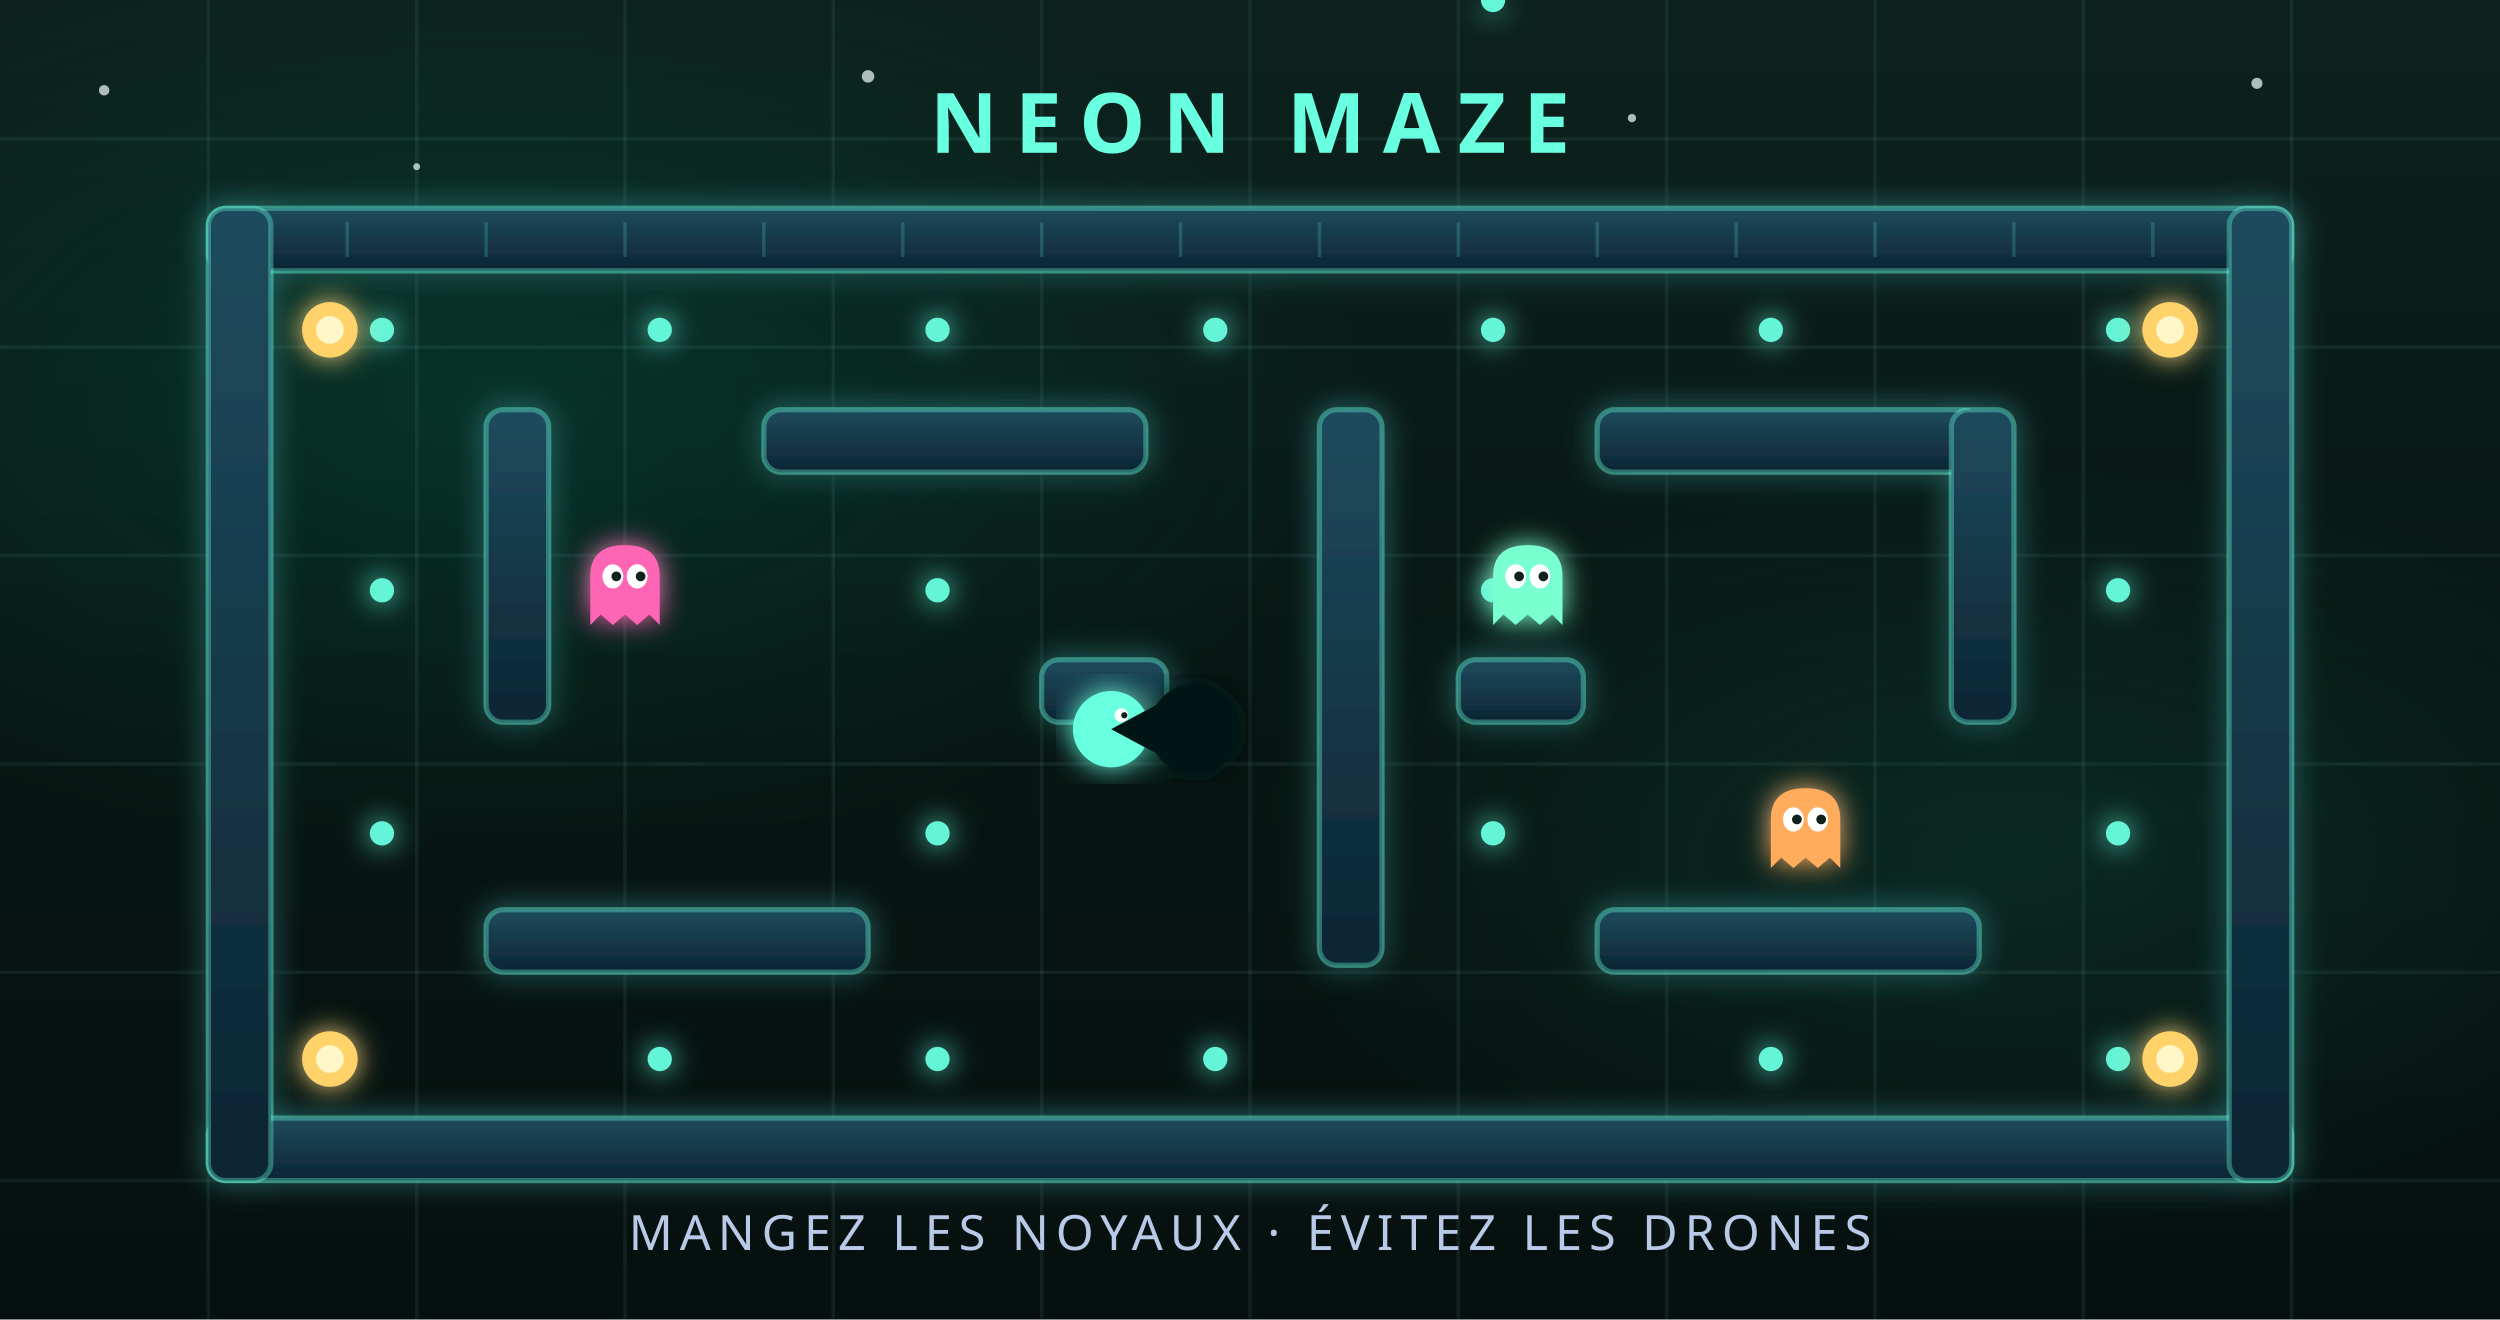
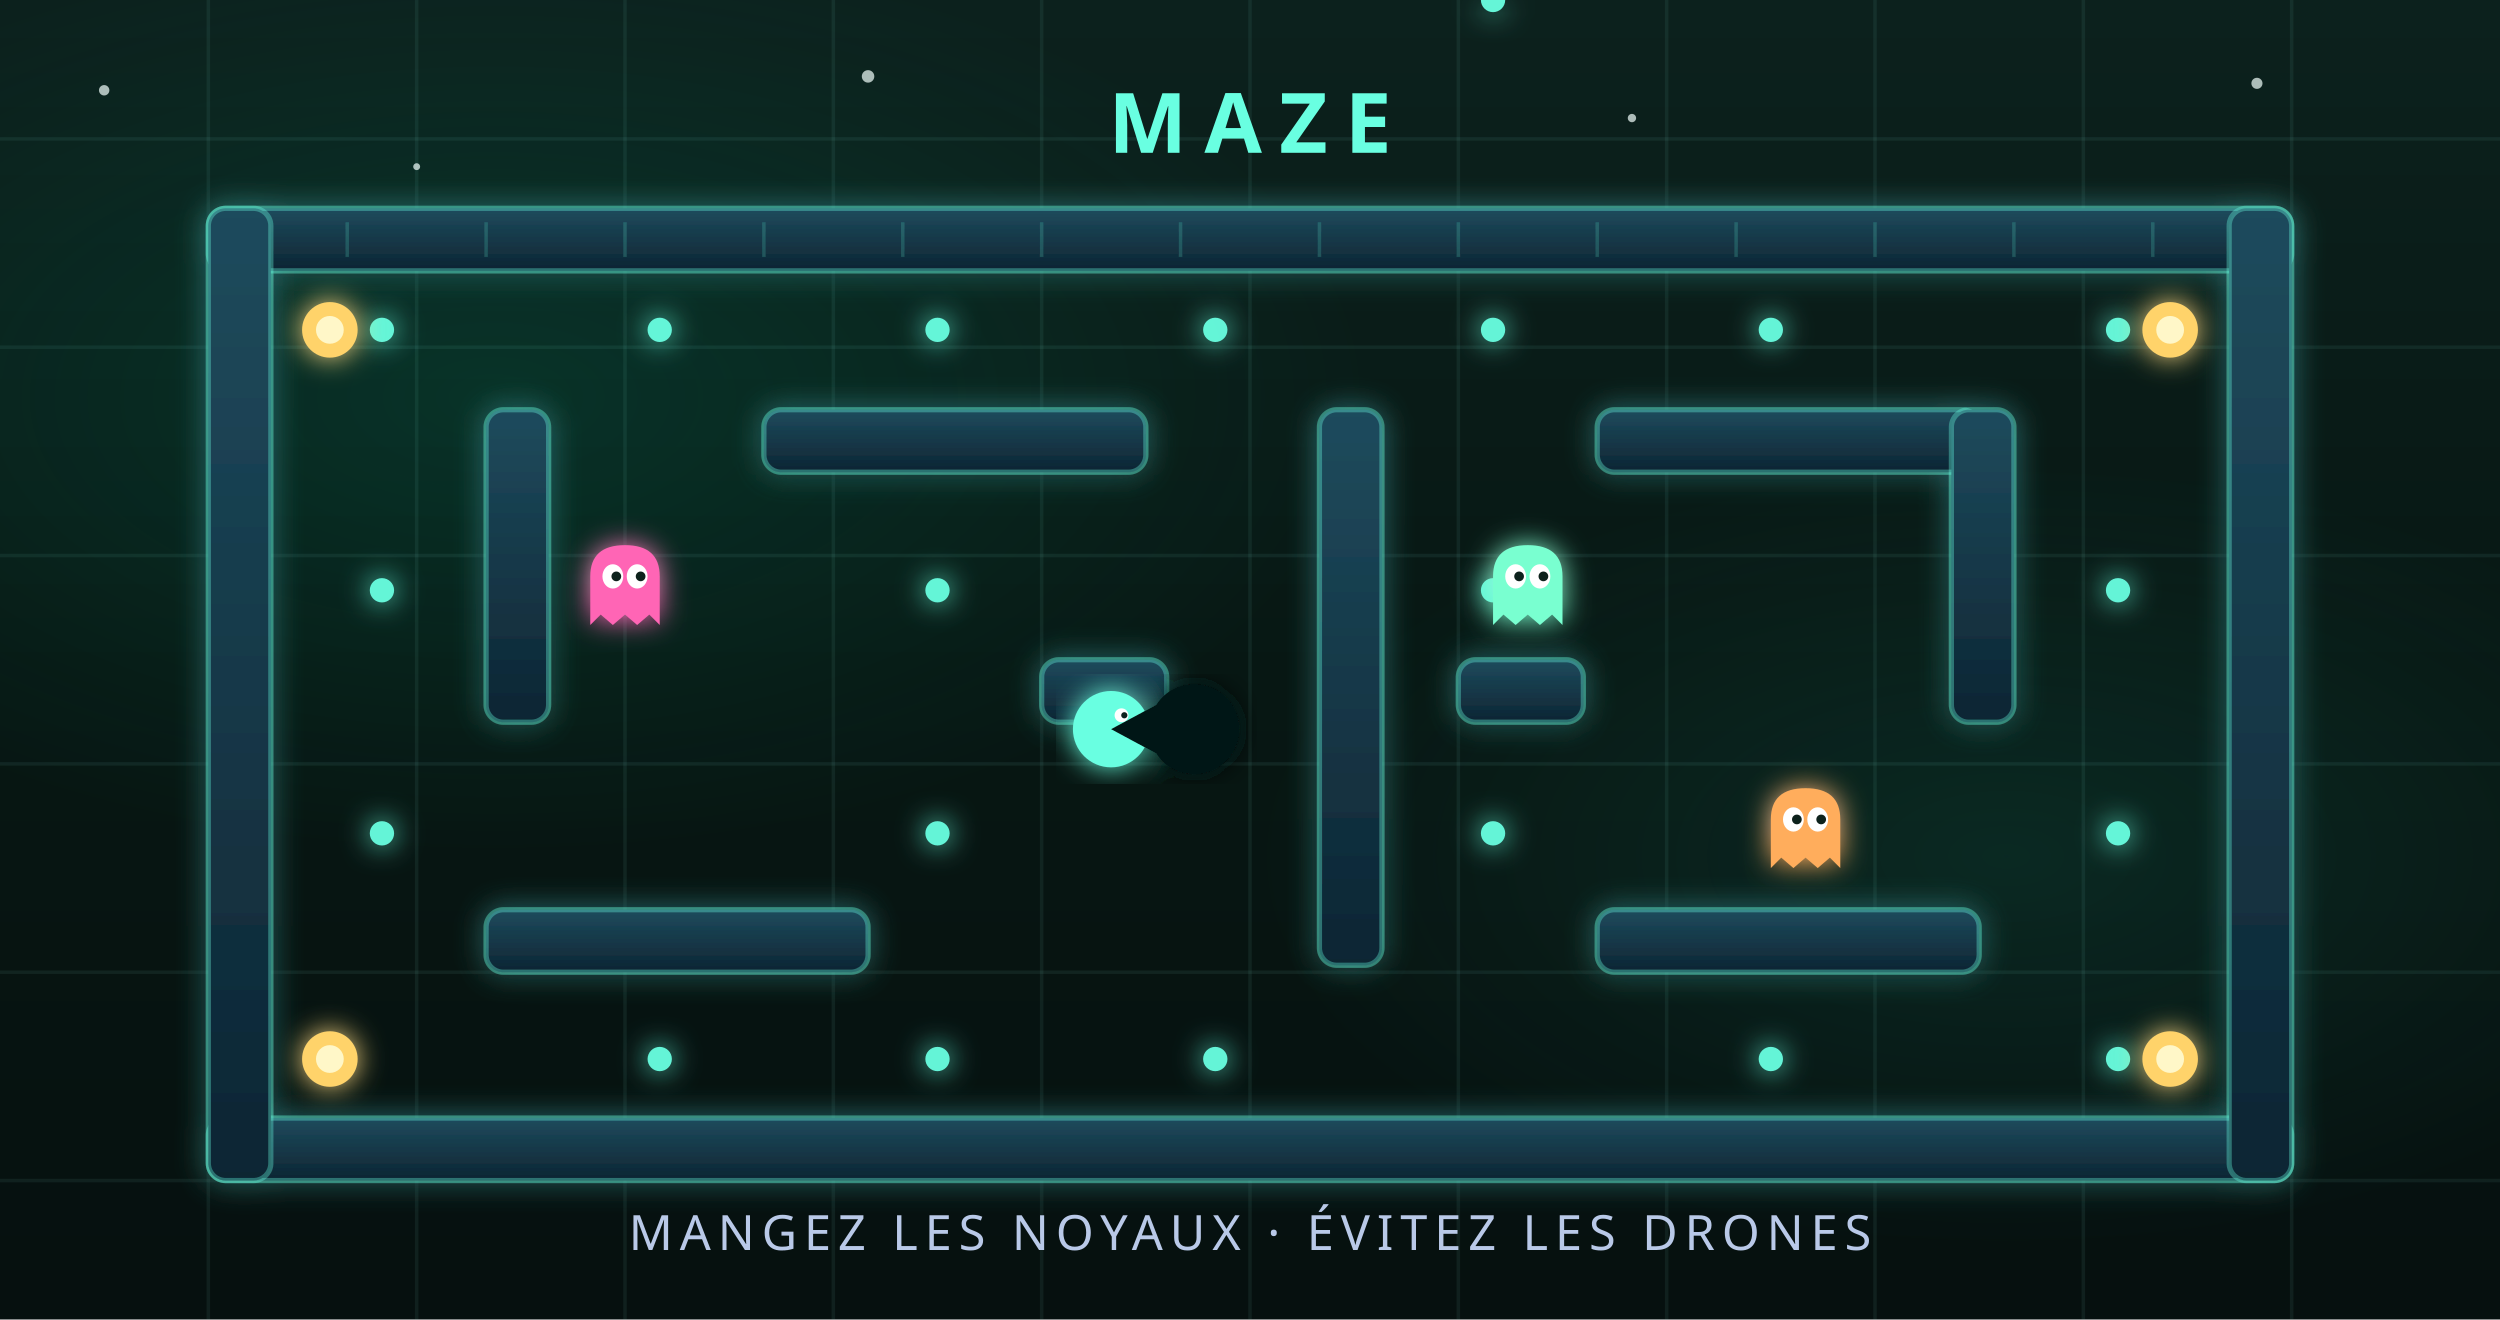
<svg xmlns="http://www.w3.org/2000/svg" viewBox="0 0 720 380" role="img" aria-labelledby="title desc">
  <defs>
    <linearGradient id="bg" x1="0" y1="0" x2="0" y2="1">
      <stop offset="0" stop-color="#0c211d" />
      <stop offset="0.52" stop-color="#071713" />
      <stop offset="1" stop-color="#06100f" />
    </linearGradient>
    <radialGradient id="neb1" cx="20%" cy="30%" r="35%">
      <stop offset="0" stop-color="#00e0a5" stop-opacity="0.12" />
      <stop offset="1" stop-color="#00e0a5" stop-opacity="0" />
    </radialGradient>
    <radialGradient id="neb2" cx="80%" cy="65%" r="30%">
      <stop offset="0" stop-color="#24b99b" stop-opacity="0.12" />
      <stop offset="1" stop-color="#24b99b" stop-opacity="0" />
    </radialGradient>
    <linearGradient id="wall" x1="0" y1="0" x2="0" y2="1">
      <stop offset="0" stop-color="#1e4b5d" />
      <stop offset="1" stop-color="#0d2533" />
    </linearGradient>
    <filter id="glow">
      <feGaussianBlur stdDeviation="4" result="b" />
      <feMerge>
        <feMergeNode in="b" />
        <feMergeNode in="SourceGraphic" />
      </feMerge>
    </filter>
  </defs>
  <rect width="720" height="380" fill="url(#bg)" />
  <rect width="720" height="380" fill="url(#neb1)" />
  <rect width="720" height="380" fill="url(#neb2)" />
  <g stroke="#9bfff0" stroke-opacity="0.07" stroke-width="1">
    <path d="M0 40H720M0 100H720M0 160H720M0 220H720M0 280H720M0 340H720" />
    <path d="M60 0V380M120 0V380M180 0V380M240 0V380M300 0V380M360 0V380M420 0V380M480 0V380M540 0V380M600 0V380M660 0V380" />
  </g>
  <g fill="#f2fffc" opacity="0.7">
    <circle cx="30" cy="26" r="1.5" />
    <circle cx="120" cy="48" r="1" />
    <circle cx="250" cy="22" r="1.8" />
    <circle cx="470" cy="34" r="1.2" />
    <circle cx="650" cy="24" r="1.6" />
  </g>
-   <text x="360" y="44" text-anchor="middle" fill="#69ffe1" font-family="system-ui,'Space Grotesk',sans-serif" font-weight="800" font-size="24" letter-spacing="5">NEON MAZE</text>
+   <text x="360" y="44" text-anchor="middle" fill="#69ffe1" font-family="system-ui,'Space Grotesk',sans-serif" font-weight="800" font-size="24" letter-spacing="5">MAZE</text>
  <g filter="url(#glow)">
    <g fill="url(#wall)" stroke="#69ffe1" stroke-opacity="0.35" stroke-width="1.5">
      <rect x="60" y="60" width="600" height="18" rx="5" />
      <rect x="60" y="322" width="600" height="18" rx="5" />
      <rect x="60" y="60" width="18" height="280" rx="5" />
      <rect x="642" y="60" width="18" height="280" rx="5" />
      <rect x="140" y="118" width="18" height="90" rx="5" />
      <rect x="220" y="118" width="110" height="18" rx="5" />
      <rect x="380" y="118" width="18" height="160" rx="5" />
      <rect x="460" y="118" width="110" height="18" rx="5" />
      <rect x="562" y="118" width="18" height="90" rx="5" />
      <rect x="140" y="262" width="110" height="18" rx="5" />
      <rect x="460" y="262" width="110" height="18" rx="5" />
      <rect x="300" y="190" width="36" height="18" rx="5" />
      <rect x="420" y="190" width="36" height="18" rx="5" />
    </g>
    <g stroke="#69ffe1" stroke-opacity="0.18" stroke-width="1">
      <line x1="90" y1="69" x2="90" y2="69" />
      <path d="M100 64v10 M140 64v10 M180 64v10 M220 64v10 M260 64v10 M300 64v10 M340 64v10 M380 64v10 M420 64v10 M460 64v10 M500 64v10 M540 64v10 M580 64v10 M620 64v10" />
    </g>
  </g>
  <g fill="#69ffe1" filter="url(#glow)" opacity="0.95">
    <circle cx="110" cy="95" r="3.5" />
    <circle cx="190" cy="95" r="3.5" />
    <circle cx="270" cy="95" r="3.5" />
    <circle cx="350" cy="95" r="3.5" />
    <circle cx="430" cy="95" r="3.5" />
    <circle cx="510" cy="95" r="3.5" />
    <circle cx="610" cy="95" r="3.5" />
    <circle cx="110" cy="170" r="3.5" />
    <circle cx="270" cy="170" r="3.5" />
    <circle cx="430" cy="170" r="3.5" />
    <circle cx="610" cy="170" r="3.5" />
    <circle cx="110" cy="240" r="3.5" />
    <circle cx="270" cy="240" r="3.5" />
    <circle cx="430" cy="240" r="3.5" />
    <circle cx="610" cy="240" r="3.5" />
    <circle cx="190" cy="305" r="3.5" />
    <circle cx="270" cy="305" r="3.5" />
    <circle cx="350" cy="305" r="3.5" />
    <circle cx="430" y="305" r="3.5" />
    <circle cx="510" cy="305" r="3.5" />
    <circle cx="610" cy="305" r="3.5" />
  </g>
  <g filter="url(#glow)">
    <circle cx="95" cy="95" r="8" fill="#ffd36b" />
    <circle cx="95" cy="95" r="4" fill="#fff7c8" />
    <circle cx="625" cy="95" r="8" fill="#ffd36b" />
    <circle cx="625" cy="95" r="4" fill="#fff7c8" />
    <circle cx="95" cy="305" r="8" fill="#ffd36b" />
    <circle cx="95" cy="305" r="4" fill="#fff7c8" />
    <circle cx="625" cy="305" r="8" fill="#ffd36b" />
    <circle cx="625" cy="305" r="4" fill="#fff7c8" />
  </g>
  <g transform="translate(320,210)" filter="url(#glow)">
    <circle cx="0" cy="0" r="11" fill="#69ffe1" />
    <path d="M0 0 L13 -7 A13 13 0 1 1 13 7 Z" fill="#061412" />
    <circle cx="3" cy="-4" r="2" fill="#fff" />
    <circle cx="3.8" cy="-4" r="0.9" fill="#10201c" />
  </g>
  <g filter="url(#glow)">
    <g transform="translate(180,170)">
      <path d="M-10 10 L-10 -4 Q-10 -13 0 -13 Q10 -13 10 -4 L10 10 L7 7 L3.5 10 L0 7 L-3.5 10 L-7 7 Z" fill="#ff65b5" />
      <ellipse cx="-3.5" cy="-4" rx="3" ry="3.5" fill="#fff" />
      <ellipse cx="3.5" cy="-4" rx="3" ry="3.5" fill="#fff" />
      <circle cx="-2.5" cy="-4" r="1.4" fill="#10201c" />
      <circle cx="4.5" cy="-4" r="1.4" fill="#10201c" />
    </g>
    <g transform="translate(520,240)">
      <path d="M-10 10 L-10 -4 Q-10 -13 0 -13 Q10 -13 10 -4 L10 10 L7 7 L3.5 10 L0 7 L-3.5 10 L-7 7 Z" fill="#ffad5c" />
      <ellipse cx="-3.5" cy="-4" rx="3" ry="3.5" fill="#fff" />
      <ellipse cx="3.5" cy="-4" rx="3" ry="3.5" fill="#fff" />
      <circle cx="-2.5" cy="-4" r="1.4" fill="#10201c" />
      <circle cx="4.5" cy="-4" r="1.4" fill="#10201c" />
    </g>
    <g transform="translate(440,170)">
      <path d="M-10 10 L-10 -4 Q-10 -13 0 -13 Q10 -13 10 -4 L10 10 L7 7 L3.5 10 L0 7 L-3.5 10 L-7 7 Z" fill="#79ffd0" />
      <ellipse cx="-3.5" cy="-4" rx="3" ry="3.5" fill="#fff" />
      <ellipse cx="3.5" cy="-4" rx="3" ry="3.5" fill="#fff" />
      <circle cx="-2.5" cy="-4" r="1.4" fill="#10201c" />
      <circle cx="4.5" cy="-4" r="1.4" fill="#10201c" />
    </g>
  </g>
  <text x="360" y="360" text-anchor="middle" fill="#b9c9e8" font-family="system-ui,'Space Grotesk',sans-serif" font-size="14" letter-spacing="2">MANGEZ LES NOYAUX · ÉVITEZ LES DRONES</text>
</svg>
